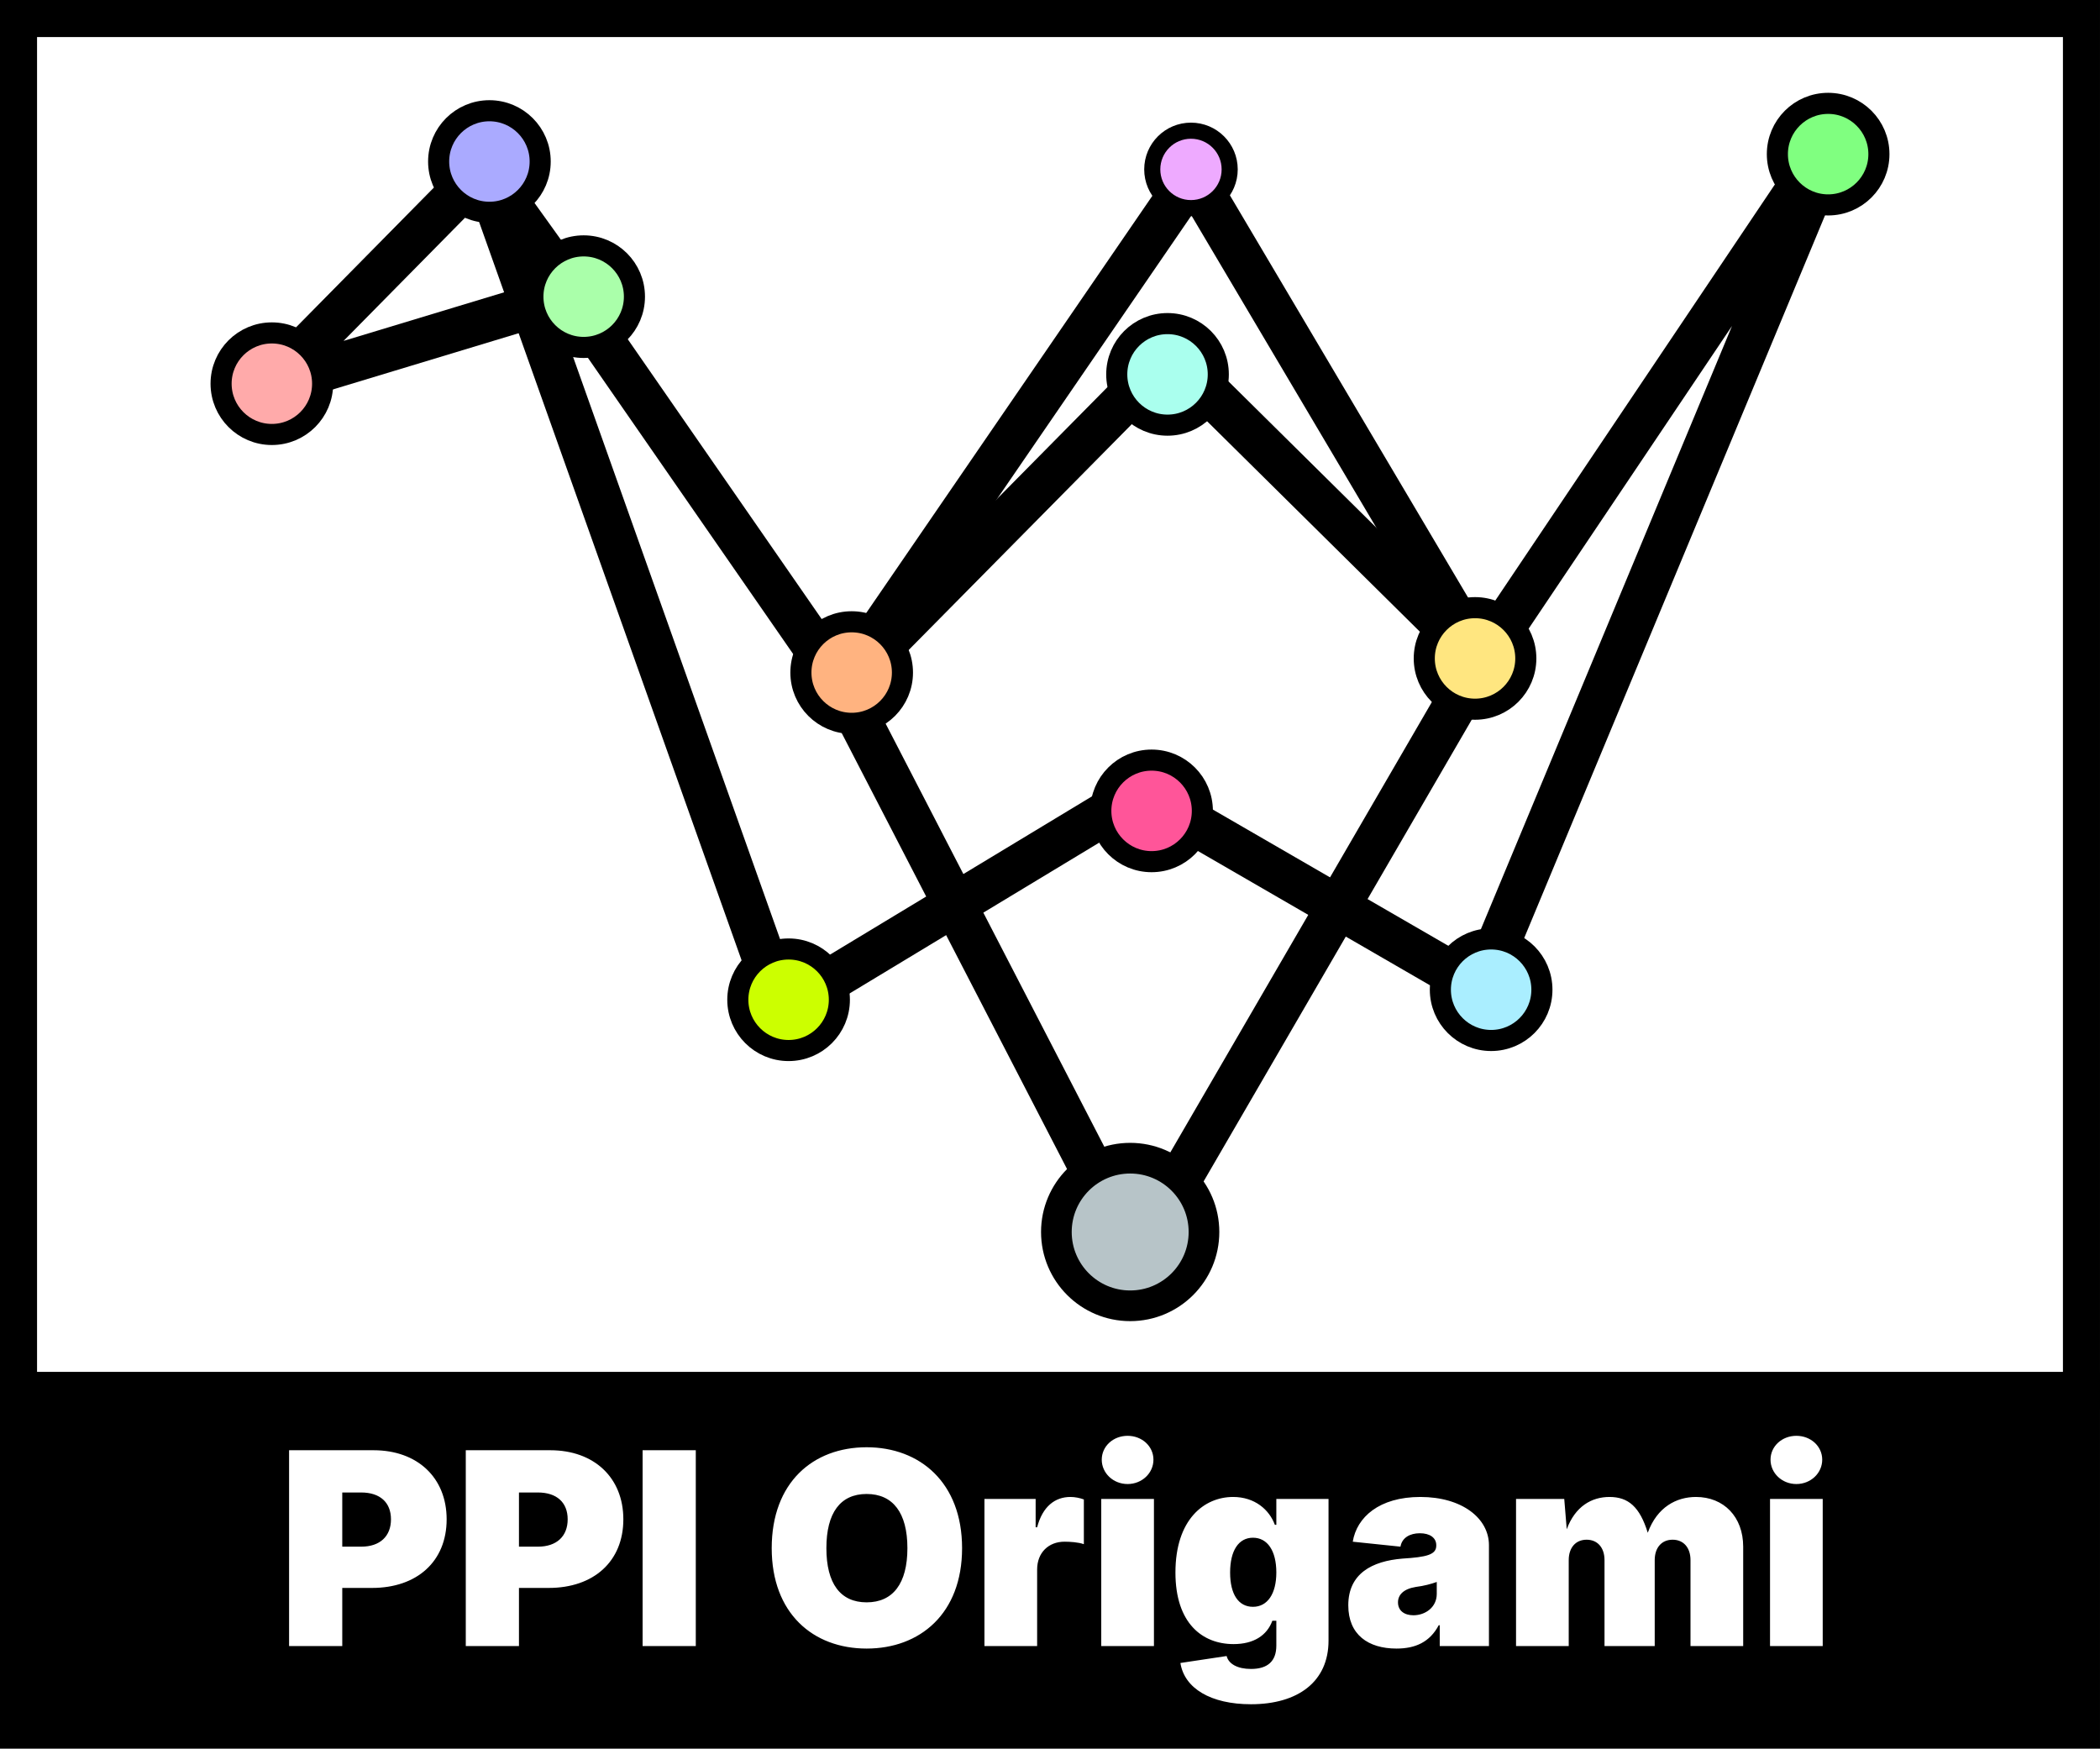
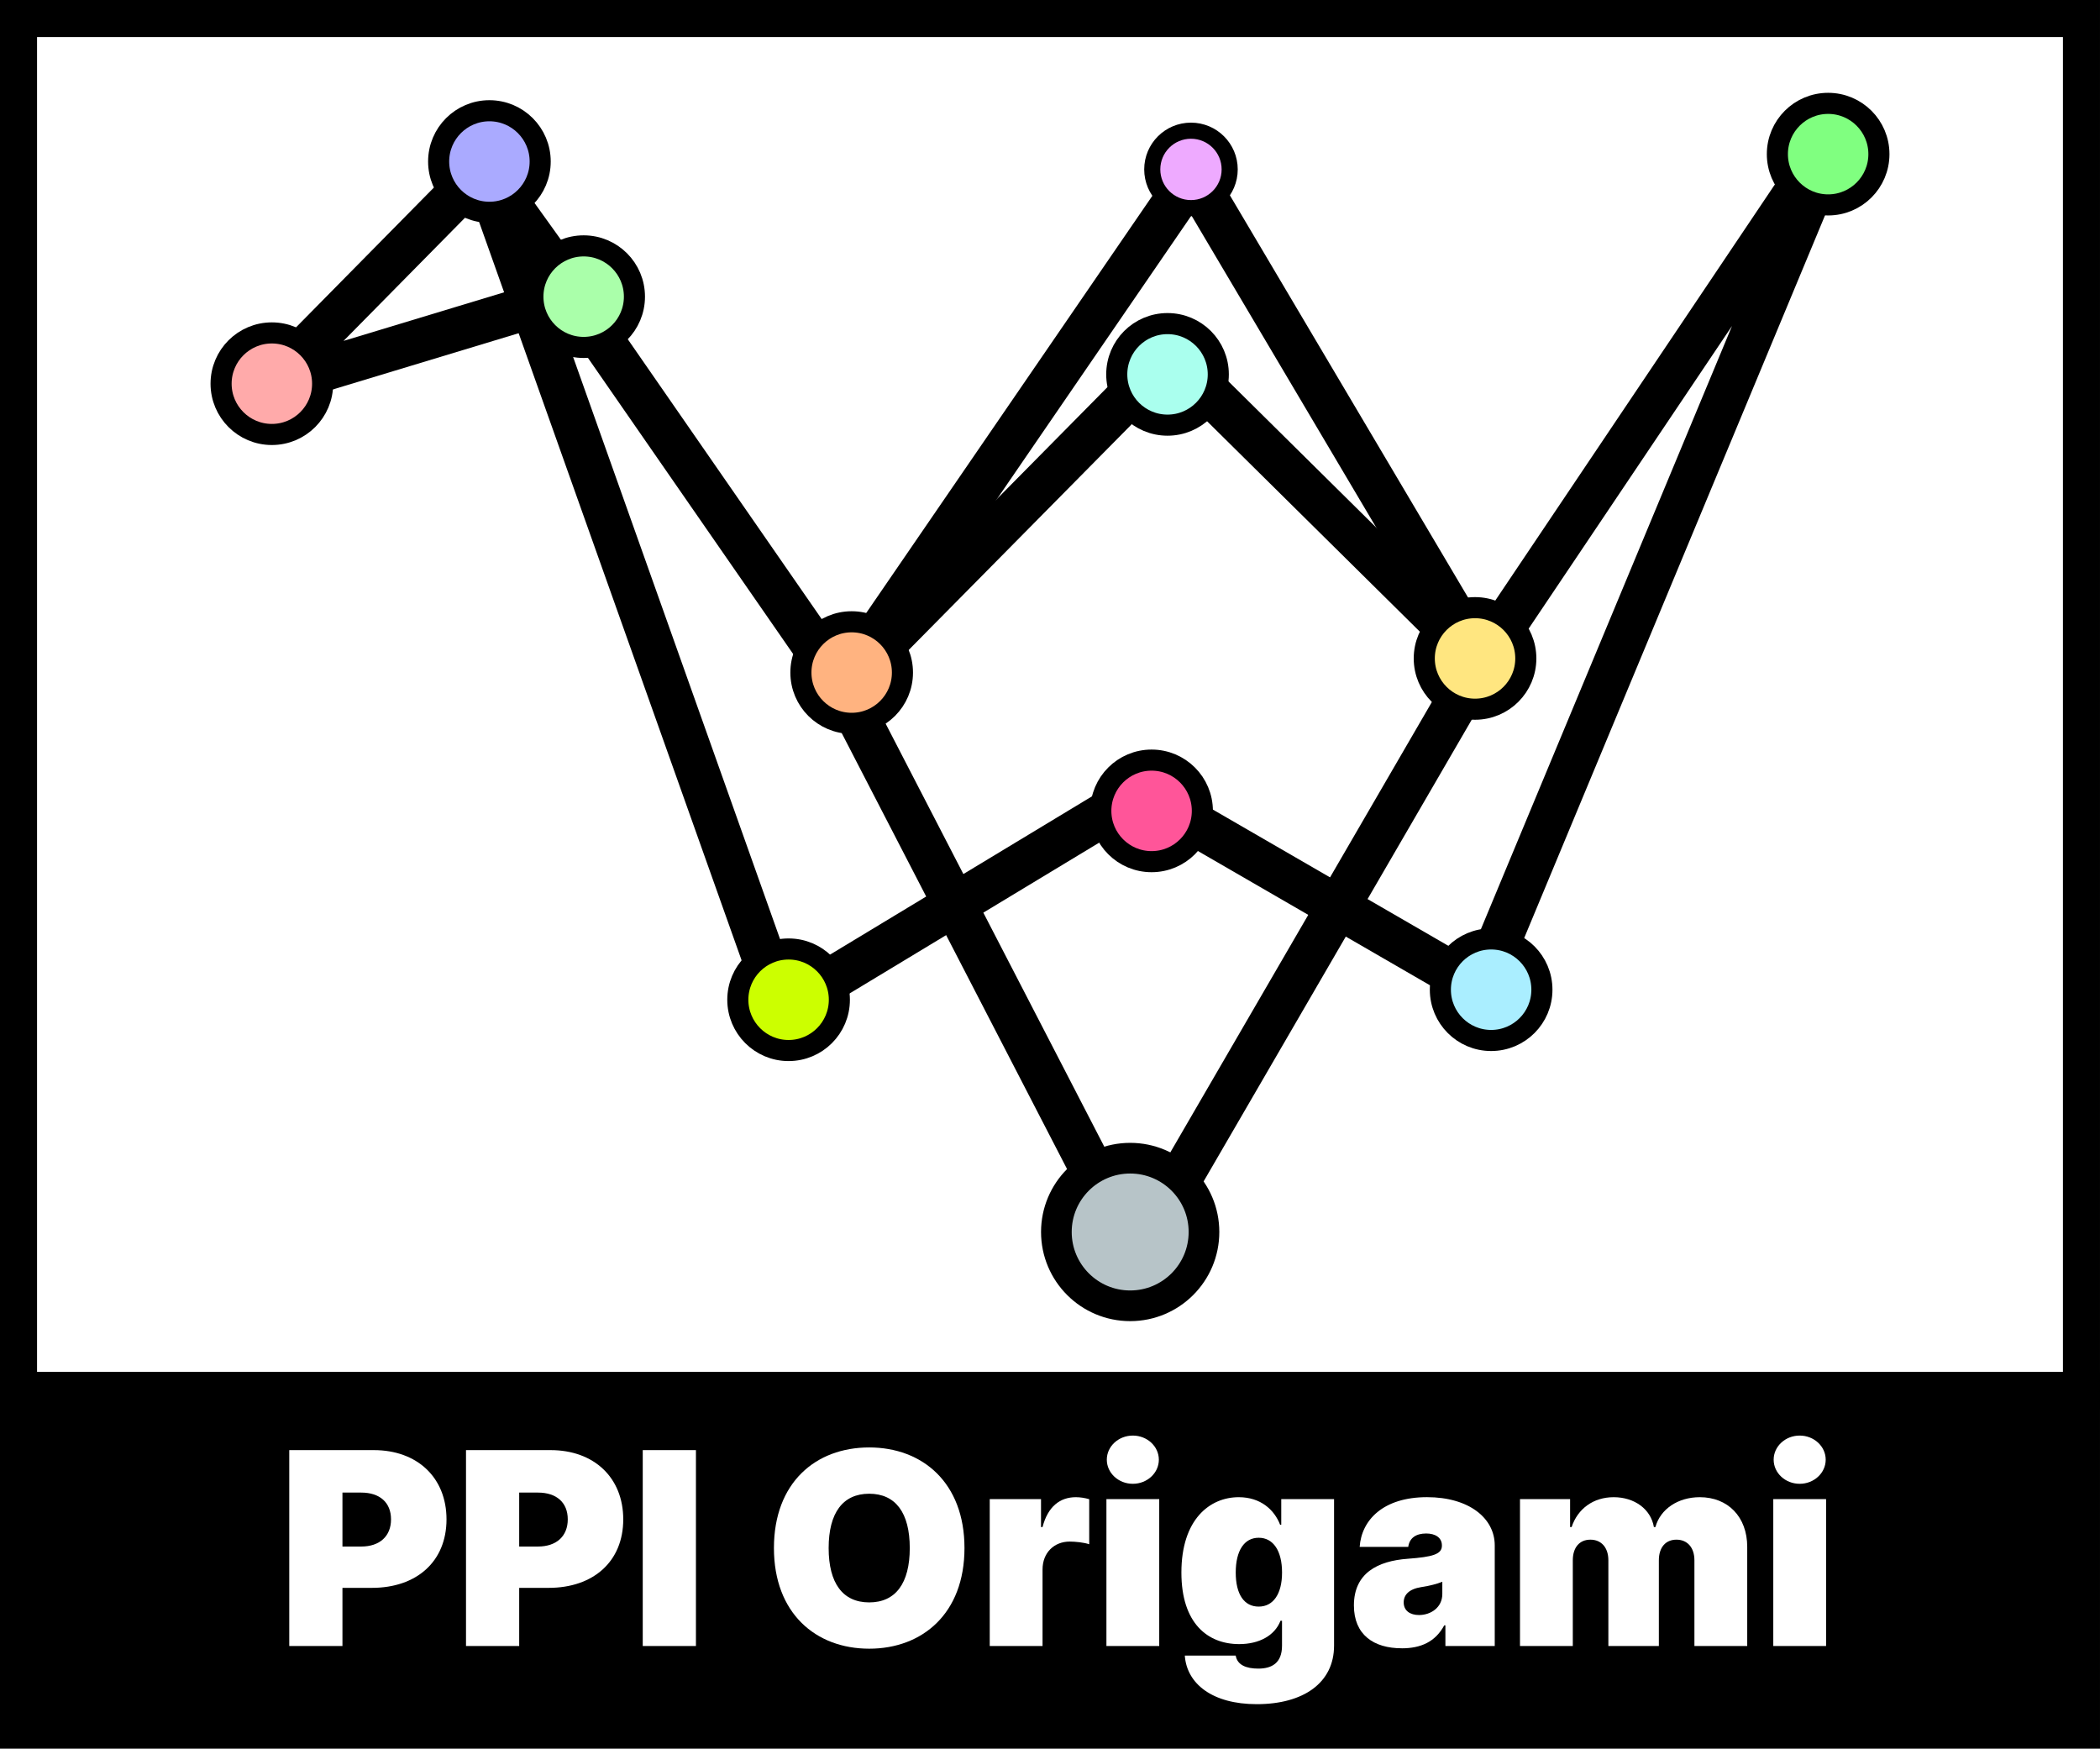
<svg xmlns="http://www.w3.org/2000/svg" width="66.015mm" height="54.967mm" viewBox="0 0 66.015 54.967" version="1.1" id="svg5">
  <defs id="defs2" />
  <g id="layer1" transform="translate(-9.07912,-8.764845)">
    <g id="g82959" transform="translate(-68.86469,-37.57103)">
      <g id="g82587" transform="translate(5.951545,-80.01746)">
        <g id="g73651" transform="translate(-119.7765,51.50978)">
          <rect style="fill:#ffffff;fill-opacity:1;stroke:#000000;stroke-width:1.165;stroke-miterlimit:4;stroke-dasharray:none;stroke-opacity:1" id="rect81912" width="64.85" height="43.128" x="192.351" y="75.426" />
        </g>
        <g id="g73643" transform="translate(71.90626,109.7553)">
          <path style="fill:none;stroke:#000000;stroke-width:1.363;stroke-linecap:butt;stroke-linejoin:miter;stroke-miterlimit:4;stroke-dasharray:none;stroke-opacity:1" d="m 15.273,21.895 9.393,26.42 11.262,-6.804 10.668,6.172 L 57.811,20.744 46.63,37.384 36.875,27.737 26.557,38.179 Z" id="path1155" />
          <path style="fill:none;stroke:#000000;stroke-width:1.363;stroke-linecap:butt;stroke-linejoin:miter;stroke-miterlimit:4;stroke-dasharray:none;stroke-opacity:1" d="M 15.273,21.895 8.52,28.742 18.105,25.841 Z" id="path1157" />
          <path style="fill:none;stroke:#000000;stroke-width:1.363;stroke-linecap:butt;stroke-linejoin:miter;stroke-miterlimit:4;stroke-dasharray:none;stroke-opacity:1" d="M 26.557,38.179 35.792,56.045 46.63,37.384 37.582,22.105 26.557,38.179" id="path1159" />
          <circle style="fill:#ffaaaa;fill-opacity:1;stroke:#000000;stroke-width:0.663;stroke-miterlimit:4;stroke-dasharray:none;stroke-opacity:1" id="path1362" cx="8.632" cy="28.659" r="1.596" />
          <circle style="fill:#ccff00;fill-opacity:1;stroke:#000000;stroke-width:0.663;stroke-miterlimit:4;stroke-dasharray:none;stroke-opacity:1" id="path1362-3" cx="24.876" cy="48.024" r="1.596" />
          <circle style="fill:#aaaaff;fill-opacity:1;stroke:#000000;stroke-width:0.663;stroke-miterlimit:4;stroke-dasharray:none;stroke-opacity:1" id="path1362-3-6" cx="15.471" cy="21.675" r="1.596" />
          <circle style="fill:#ffb380;fill-opacity:1;stroke:#000000;stroke-width:0.663;stroke-miterlimit:4;stroke-dasharray:none;stroke-opacity:1" id="path1362-3-6-7" cx="26.859" cy="37.739" r="1.596" />
          <circle style="fill:#aaffee;fill-opacity:1;stroke:#000000;stroke-width:0.663;stroke-miterlimit:4;stroke-dasharray:none;stroke-opacity:1" id="path1362-3-6-7-5" cx="36.788" cy="28.366" r="1.596" />
          <circle style="fill:#eeaaff;fill-opacity:1;stroke:#000000;stroke-width:0.506;stroke-miterlimit:4;stroke-dasharray:none;stroke-opacity:1" id="path1362-3-6-7-5-3" cx="37.525" cy="21.923" r="1.217" />
          <circle style="fill:#b7c4c8;fill-opacity:1;stroke:#000000;stroke-width:0.964;stroke-miterlimit:4;stroke-dasharray:none;stroke-opacity:1" id="path1362-3-6-7-5-3-5" cx="35.614" cy="55.324" r="2.32" />
          <circle style="fill:#80ff80;fill-opacity:1;stroke:#000000;stroke-width:0.663;stroke-miterlimit:4;stroke-dasharray:none;stroke-opacity:1" id="path1362-3-6-7-5-2" cx="57.555" cy="21.443" r="1.596" />
          <circle style="fill:#aaeeff;fill-opacity:1;stroke:#000000;stroke-width:0.663;stroke-miterlimit:4;stroke-dasharray:none;stroke-opacity:1" id="path1362-3-9" cx="46.961" cy="47.708" r="1.596" />
          <circle style="fill:#ff5599;fill-opacity:1;stroke:#000000;stroke-width:0.663;stroke-miterlimit:4;stroke-dasharray:none;stroke-opacity:1" id="path1362-3-1" cx="36.287" cy="42.087" r="1.596" />
          <circle style="fill:#ffe680;fill-opacity:1;stroke:#000000;stroke-width:0.663;stroke-miterlimit:4;stroke-dasharray:none;stroke-opacity:1" id="path1362-3-1-2" cx="46.455" cy="37.295" r="1.596" />
          <circle style="fill:#aaffaa;fill-opacity:1;stroke:#000000;stroke-width:0.663;stroke-miterlimit:4;stroke-dasharray:none;stroke-opacity:1" id="path1362-3-6-70" cx="18.434" cy="25.923" r="1.596" />
        </g>
      </g>
      <g id="g82932">
        <g id="g73651-3" transform="translate(-113.825,14.62065)">
          <rect style="fill:#000000;fill-opacity:1;stroke:#000000;stroke-width:1.165;stroke-miterlimit:4;stroke-dasharray:none;stroke-opacity:1" id="rect81912-6" width="64.85" height="10.673" x="192.351" y="75.426" />
        </g>
-         <text xml:space="preserve" style="font-size:8.467px;line-height:1.25;font-family:sans-serif;fill:#ffffff;stroke-width:0.265" x="86.64" y="98.076" id="text4101">
-           <tspan id="tspan4099" style="font-style:normal;font-variant:normal;font-weight:900;font-stretch:normal;font-size:8.467px;font-family:Inter;-inkscape-font-specification:'Inter Heavy';fill:#ffffff;stroke-width:0.265" x="86.64" y="98.076">PPI Origami</tspan>
-           <tspan style="font-style:normal;font-variant:normal;font-weight:900;font-stretch:normal;font-size:8.467px;font-family:Inter;-inkscape-font-specification:'Inter Heavy';fill:#ffffff;stroke-width:0.265" x="86.64" y="108.659" id="tspan19991" />
-         </text>
+         <g aria-label="PPI Origami " id="text4101" style="font-size:8.467px;line-height:1.25;fill:#ffffff;stroke-width:0.265">
+           <path d="m 87.037,98.076 h 1.672 v -1.828 h 0.926 c 1.404,0 2.345,-0.827 2.345,-2.153 0,-1.311 -0.917,-2.177 -2.285,-2.177 h -2.658 z m 1.672,-3.127 v -1.696 h 0.589 c 0.586,0 0.938,0.313 0.938,0.842 0,0.526 -0.352,0.854 -0.938,0.854 z" style="font-weight:900;font-family:Inter;-inkscape-font-specification:'Inter Heavy'" id="path863" />
+           <path d="m 92.593,98.076 h 1.672 v -1.828 h 0.926 c 1.404,0 2.345,-0.827 2.345,-2.153 0,-1.311 -0.917,-2.177 -2.285,-2.177 h -2.658 z m 1.672,-3.127 v -1.696 h 0.589 c 0.586,0 0.938,0.313 0.938,0.842 0,0.526 -0.352,0.854 -0.938,0.854 z" style="font-weight:900;font-family:Inter;-inkscape-font-specification:'Inter Heavy'" id="path865" />
+           <path d="m 99.821,91.918 h -1.672 v 6.158 h 1.672 z" style="font-weight:900;font-family:Inter;-inkscape-font-specification:'Inter Heavy'" id="path867" />
+           <path d="m 108.263,94.997 c 0,-2.057 -1.323,-3.163 -2.995,-3.163 -1.684,0 -2.995,1.106 -2.995,3.163 0,2.045 1.311,3.163 2.995,3.163 1.672,0 2.995,-1.106 2.995,-3.163 z m -1.72,0 c 0,1.106 -0.445,1.708 -1.275,1.708 -0.83,0 -1.275,-0.601 -1.275,-1.708 0,-1.106 0.445,-1.708 1.275,-1.708 0.83,0 1.275,0.601 1.275,1.708 z" style="font-weight:900;font-family:Inter;-inkscape-font-specification:'Inter Heavy'" id="path869" />
+           <path d="m 109.057,98.076 h 1.66 v -2.405 c 0,-0.529 0.364,-0.878 0.854,-0.878 0.171,0 0.448,0.027 0.613,0.084 V 93.461 c -0.132,-0.039 -0.277,-0.063 -0.421,-0.063 -0.493,0 -0.878,0.289 -1.046,0.938 h -0.048 v -0.878 h -1.612 z" style="font-weight:900;font-family:Inter;-inkscape-font-specification:'Inter Heavy'" id="path871" />
+           <path d="m 112.725,98.076 h 1.66 v -4.618 h -1.66 z m 0.83,-5.099 c 0.451,0 0.818,-0.34 0.818,-0.758 0,-0.418 -0.367,-0.758 -0.818,-0.758 -0.451,0 -0.818,0.34 -0.818,0.758 0,0.418 0.367,0.758 0.818,0.758 z" style="font-weight:900;font-family:Inter;-inkscape-font-specification:'Inter Heavy'" id="path873" />
+           <path d="m 117.452,99.904 c 1.461,0 2.429,-0.667 2.429,-1.84 v -4.606 h -1.66 v 0.806 h -0.036 c -0.18,-0.469 -0.613,-0.866 -1.299,-0.866 -0.914,0 -1.804,0.698 -1.804,2.369 0,1.6 0.83,2.249 1.816,2.249 0.625,0 1.118,-0.265 1.299,-0.734 h 0.048 v 0.782 c 0,0.544 -0.316,0.722 -0.746,0.722 -0.382,0 -0.661,-0.114 -0.71,-0.409 h -1.6 c 0.063,0.89 0.872,1.527 2.261,1.527 z m 0.06,-3.067 c -0.457,0 -0.722,-0.385 -0.722,-1.07 0,-0.686 0.265,-1.094 0.722,-1.094 0.457,0 0.734,0.409 0.734,1.094 0,0.673 -0.277,1.07 -0.734,1.07 z" style="font-weight:900;font-family:Inter;-inkscape-font-specification:'Inter Heavy'" id="path875" />
+           <path d="m 122.01,98.148 c 0.601,0 1.055,-0.204 1.335,-0.722 h 0.036 v 0.649 h 1.551 v -3.163 c 0,-0.854 -0.809,-1.515 -2.129,-1.515 -1.38,0 -2.06,0.722 -2.117,1.563 h 1.527 c 0.039,-0.286 0.25,-0.421 0.565,-0.421 0.289,0 0.493,0.132 0.493,0.373 v 0.012 c 0,0.268 -0.295,0.352 -1.07,0.409 -0.953,0.069 -1.696,0.454 -1.696,1.467 0,0.92 0.619,1.347 1.503,1.347 z m 0.541,-1.046 c -0.283,0 -0.481,-0.138 -0.481,-0.397 0,-0.238 0.168,-0.421 0.553,-0.481 0.265,-0.042 0.487,-0.096 0.661,-0.168 v 0.385 c 0,0.421 -0.358,0.661 -0.734,0.661 z" style="font-weight:900;font-family:Inter;-inkscape-font-specification:'Inter Heavy'" id="path877" />
+           <path d="m 125.726,98.076 h 1.66 v -2.694 c 0,-0.403 0.21,-0.649 0.553,-0.649 0.343,0 0.565,0.247 0.565,0.649 v 2.694 h 1.587 v -2.694 c 0,-0.403 0.21,-0.649 0.553,-0.649 0.343,0 0.565,0.247 0.565,0.649 v 2.694 h 1.66 v -3.115 c 0,-0.947 -0.607,-1.563 -1.491,-1.563 -0.686,0 -1.239,0.373 -1.395,0.938 h -0.048 c -0.096,-0.565 -0.613,-0.938 -1.263,-0.938 -0.64,0 -1.13,0.361 -1.323,0.938 h -0.048 v -0.878 h -1.575 z" style="font-weight:900;font-family:Inter;-inkscape-font-specification:'Inter Heavy'" id="path879" />
+           <path d="m 133.688,98.076 h 1.66 v -4.618 h -1.66 z m 0.83,-5.099 c 0.451,0 0.818,-0.34 0.818,-0.758 0,-0.418 -0.367,-0.758 -0.818,-0.758 -0.451,0 -0.818,0.34 -0.818,0.758 0,0.418 0.367,0.758 0.818,0.758 z" style="font-weight:900;font-family:Inter;-inkscape-font-specification:'Inter Heavy'" id="path881" />
+         </g>
      </g>
    </g>
  </g>
</svg>
